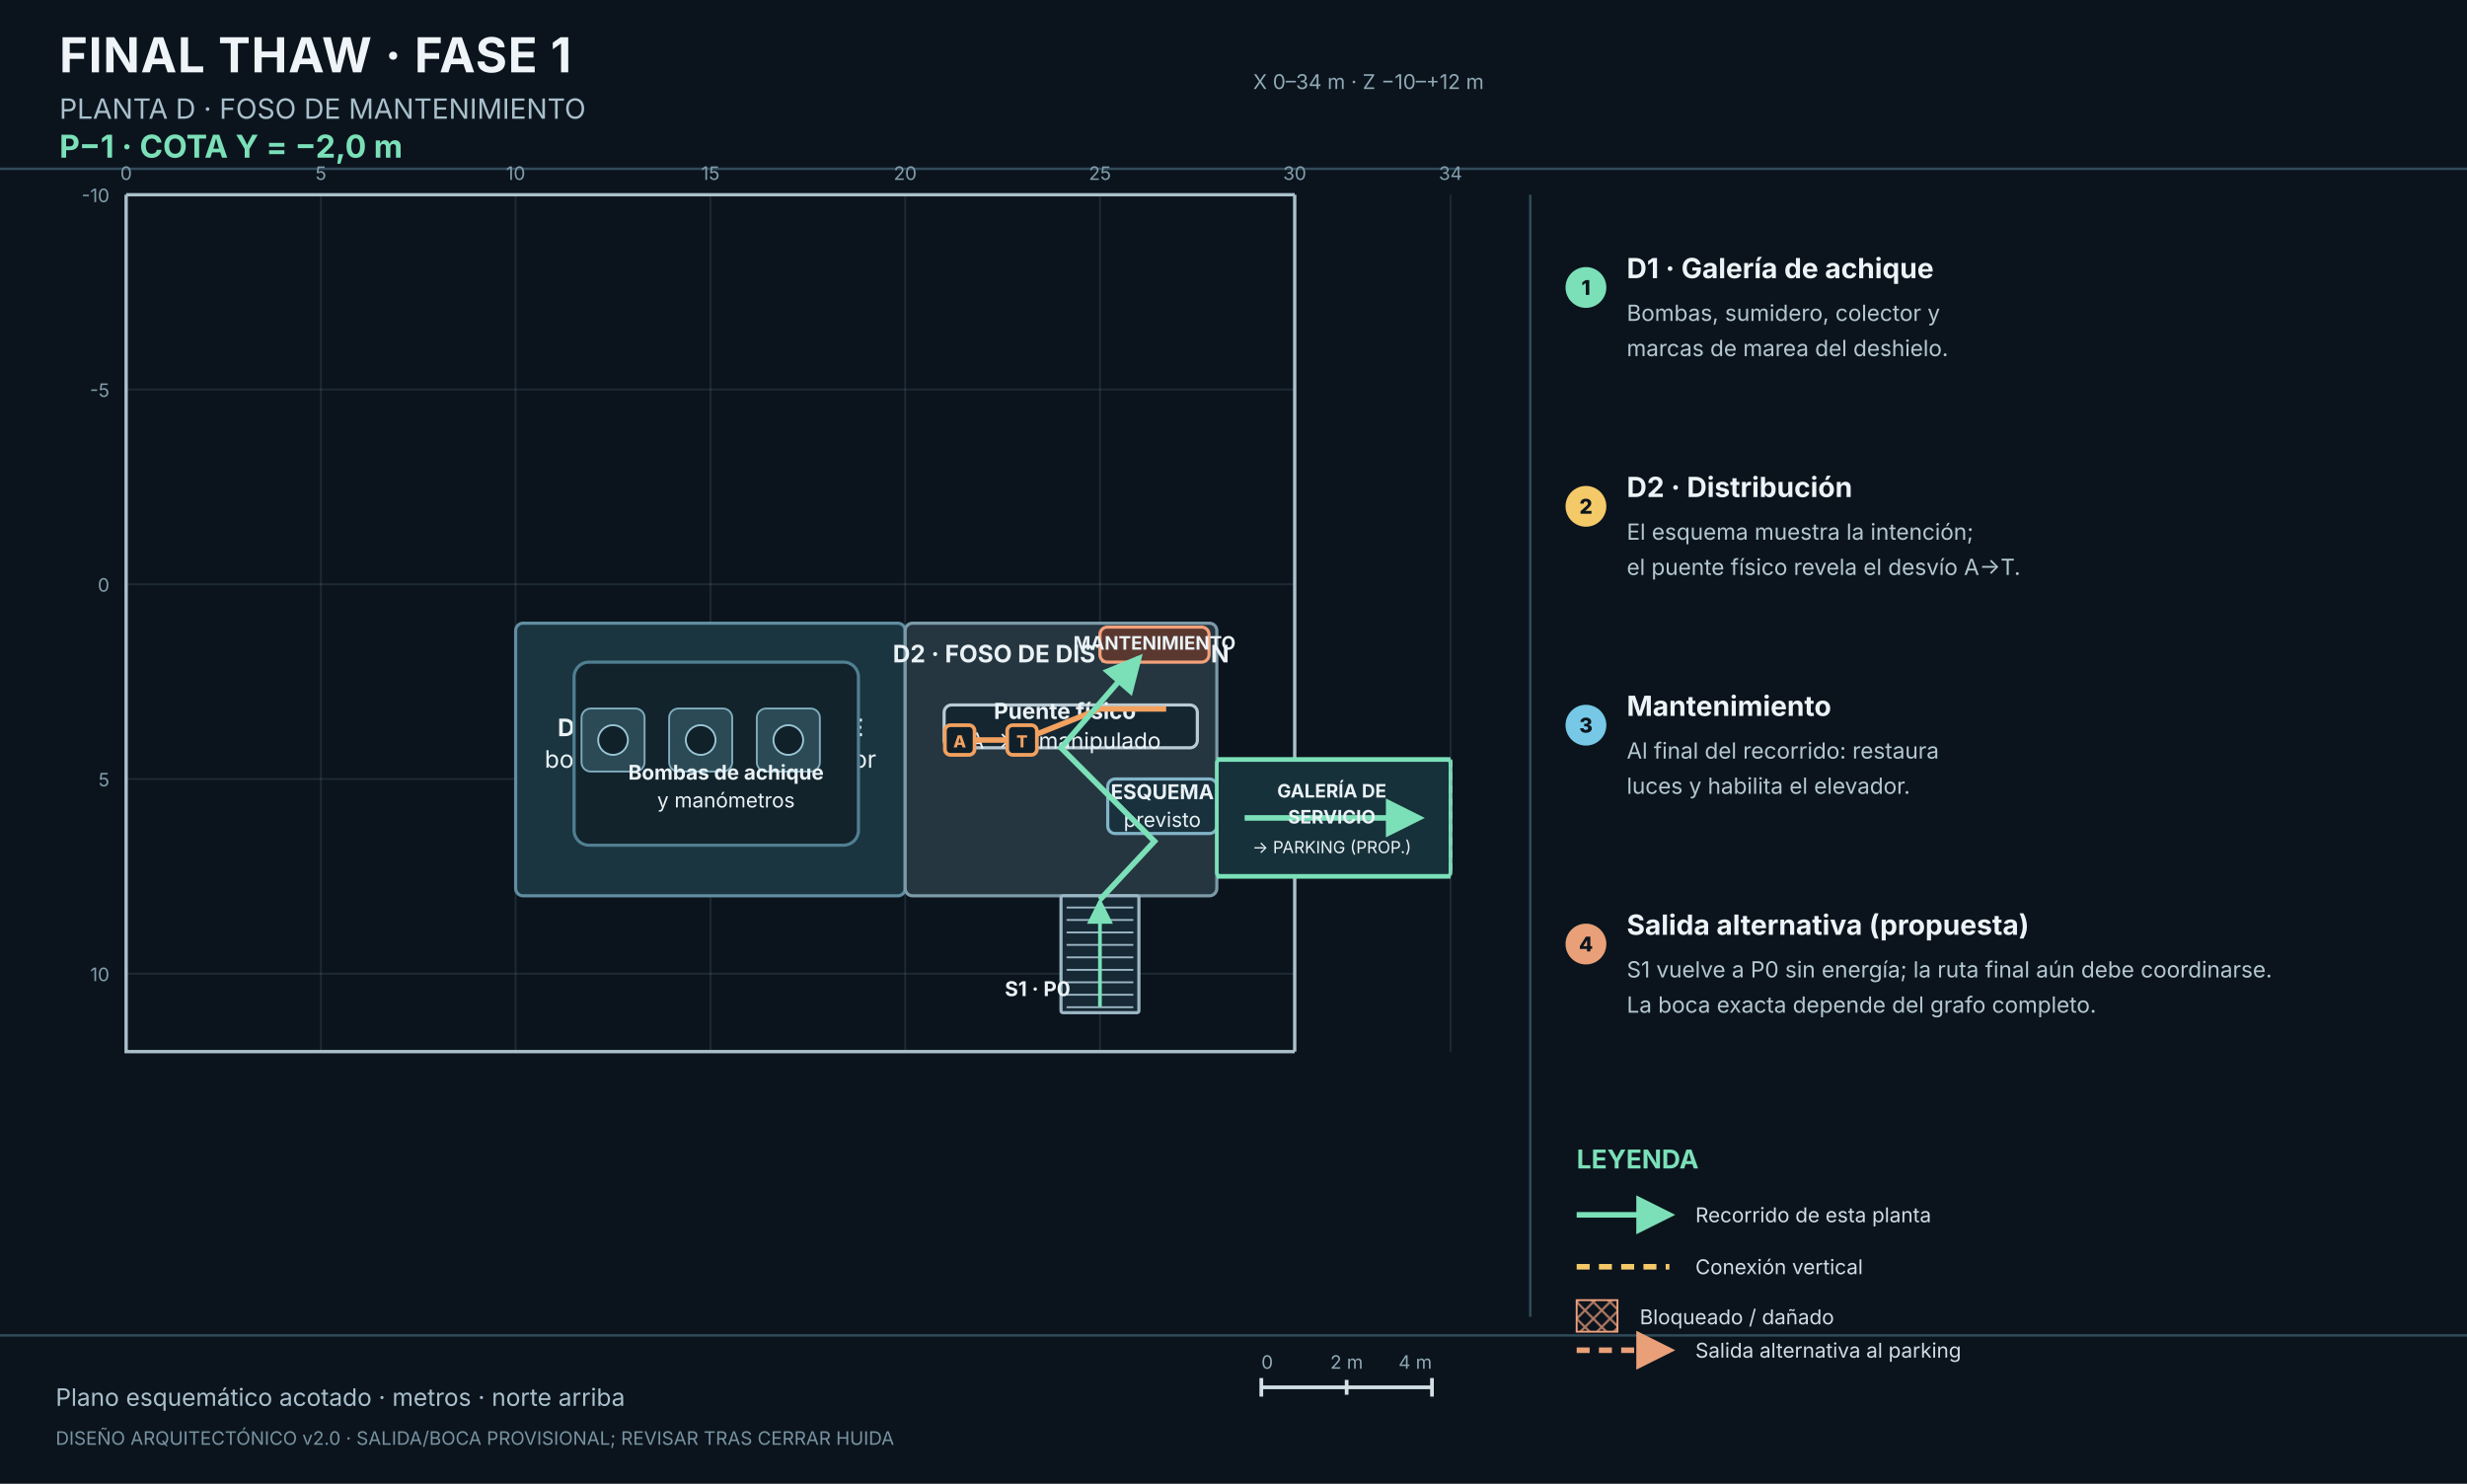
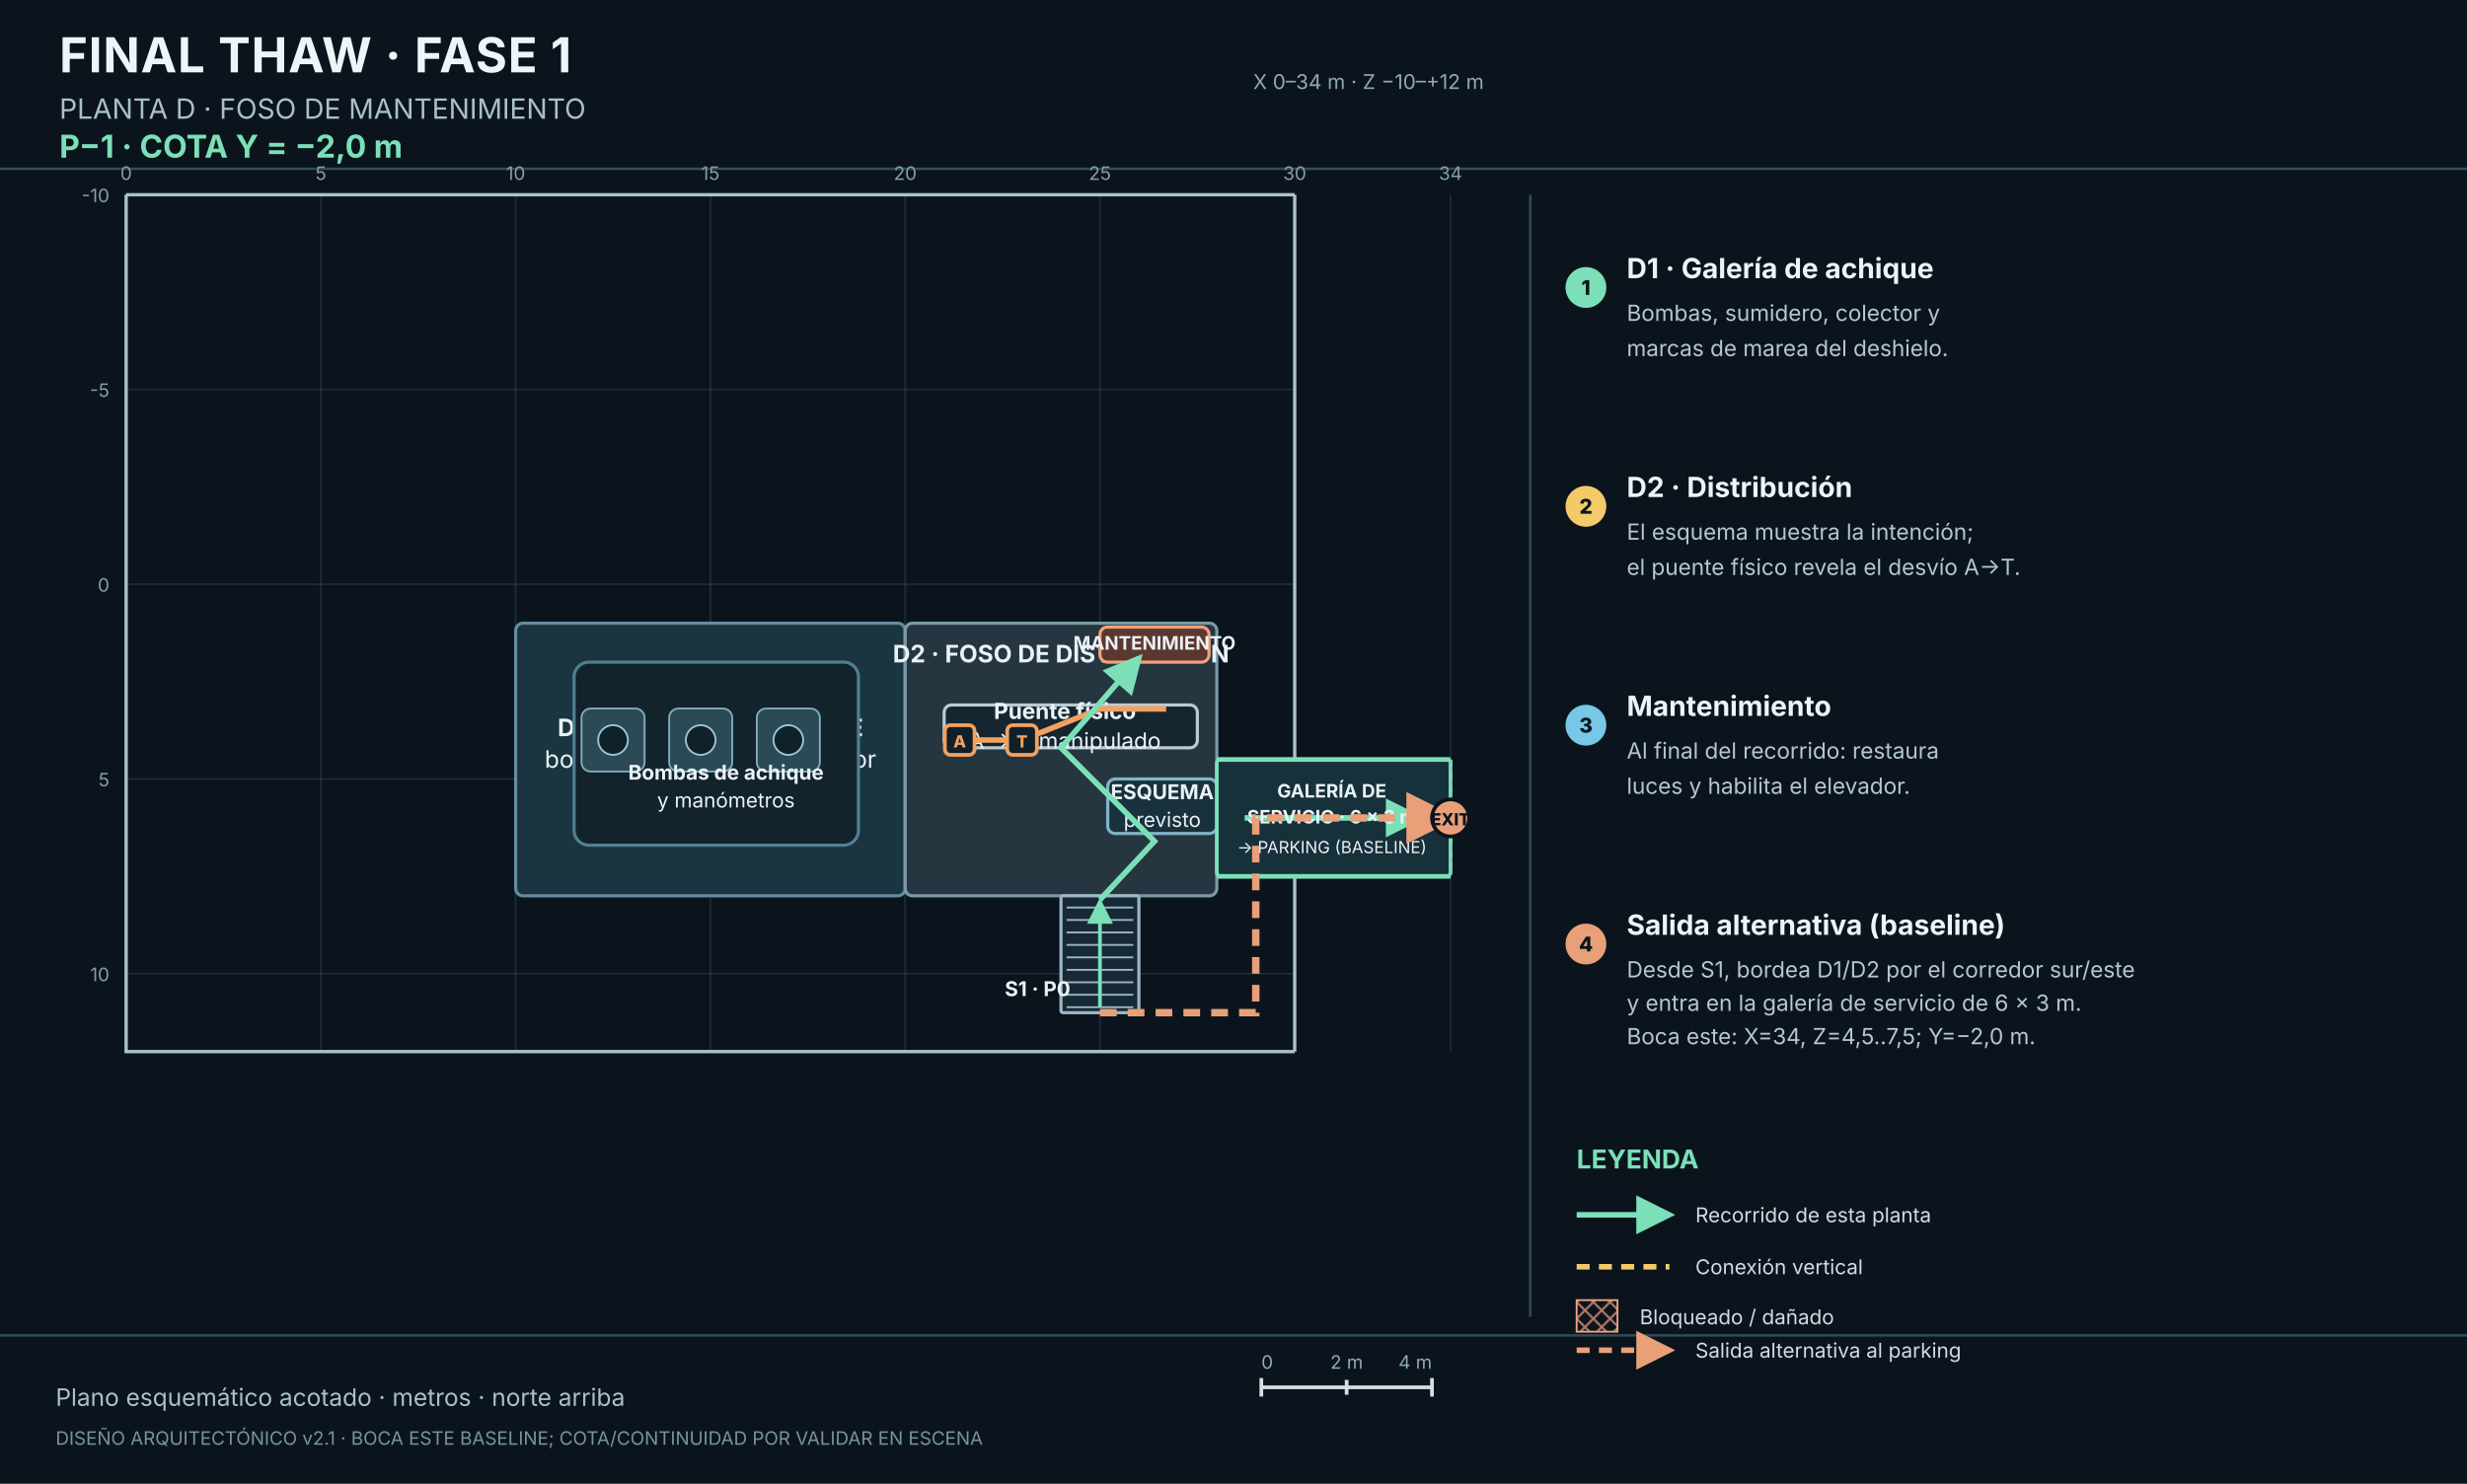
<svg xmlns="http://www.w3.org/2000/svg" viewBox="0 0 1330 800" role="img" aria-label="PLANTA D · FOSO DE MANTENIMIENTO">
  <defs>
    <marker id="arrow" viewBox="0 0 10 10" refX="8.5" refY="5" markerWidth="7" markerHeight="7" orient="auto">
      <path d="M0,0 L10,5 L0,10 z" fill="#7be0b8" />
    </marker>
    <marker id="vertical" viewBox="0 0 10 10" refX="8.5" refY="5" markerWidth="7" markerHeight="7" orient="auto">
      <path d="M0,0 L10,5 L0,10 z" fill="#f4c968" />
    </marker>
    <marker id="escape" viewBox="0 0 10 10" refX="8.5" refY="5" markerWidth="7" markerHeight="7" orient="auto">
      <path d="M0,0 L10,5 L0,10 z" fill="#e9a078" />
    </marker>
    <pattern id="blocked" width="9" height="9" patternUnits="userSpaceOnUse">
      <path d="M0,0L9,9M9,0L0,9" stroke="#efa17e" stroke-width="1.2" opacity=".7" />
    </pattern>
    <pattern id="void" width="12" height="12" patternUnits="userSpaceOnUse">
      <path d="M0,0L12,12M12,0L0,12" stroke="#64808e" stroke-width="1" opacity=".45" />
    </pattern>
  </defs>
  <style>text{font-family:Inter,Arial,sans-serif}.title{font-size:26px;font-weight:750;fill:#eef4f7;letter-spacing:.5px}.sub{font-size:15px;fill:#a9c0cc}.level{font-size:17px;font-weight:750;fill:#7be0b8}.room{font-size:13px;fill:#eaf2f6}.small{font-size:11px;fill:#d0dde4}.muted{font-size:11px;fill:#8fa9b5}</style>
  <rect width="1330" height="800" fill="#0b141d" />
  <path d="M0 91H1330M825 105V710M0 720H1330" stroke="#324b5a" stroke-width="1.3" />
  <text x="32" y="39" class="title">FINAL THAW · FASE 1</text>
  <text x="32" y="64" class="sub">PLANTA D · FOSO DE MANTENIMIENTO</text>
  <text x="32" y="85" class="level">P−1 · COTA Y = −2,0 m</text>
  <text x="800" y="48" text-anchor="end" class="muted">X 0–34 m · Z −10–+12 m</text>
  <line x1="68" y1="105" x2="68" y2="567" stroke="#7895a6" opacity=".17" />
  <text x="68" y="97" font-size="10" text-anchor="middle" fill="#839eac">0</text>
  <line x1="173" y1="105" x2="173" y2="567" stroke="#7895a6" opacity=".17" />
  <text x="173" y="97" font-size="10" text-anchor="middle" fill="#839eac">5</text>
  <line x1="278" y1="105" x2="278" y2="567" stroke="#7895a6" opacity=".17" />
  <text x="278" y="97" font-size="10" text-anchor="middle" fill="#839eac">10</text>
  <line x1="383" y1="105" x2="383" y2="567" stroke="#7895a6" opacity=".17" />
  <text x="383" y="97" font-size="10" text-anchor="middle" fill="#839eac">15</text>
  <line x1="488" y1="105" x2="488" y2="567" stroke="#7895a6" opacity=".17" />
  <text x="488" y="97" font-size="10" text-anchor="middle" fill="#839eac">20</text>
  <line x1="593" y1="105" x2="593" y2="567" stroke="#7895a6" opacity=".17" />
  <text x="593" y="97" font-size="10" text-anchor="middle" fill="#839eac">25</text>
  <line x1="698" y1="105" x2="698" y2="567" stroke="#7895a6" opacity=".17" />
  <text x="698" y="97" font-size="10" text-anchor="middle" fill="#839eac">30</text>
  <line x1="68" y1="105" x2="698" y2="105" stroke="#7895a6" opacity=".17" />
  <text x="59" y="109" font-size="10" text-anchor="end" fill="#839eac">-10</text>
  <line x1="68" y1="210" x2="698" y2="210" stroke="#7895a6" opacity=".17" />
  <text x="59" y="214" font-size="10" text-anchor="end" fill="#839eac">-5</text>
  <line x1="68" y1="315" x2="698" y2="315" stroke="#7895a6" opacity=".17" />
  <text x="59" y="319" font-size="10" text-anchor="end" fill="#839eac">0</text>
  <line x1="68" y1="420" x2="698" y2="420" stroke="#7895a6" opacity=".17" />
  <text x="59" y="424" font-size="10" text-anchor="end" fill="#839eac">5</text>
  <line x1="68" y1="525" x2="698" y2="525" stroke="#7895a6" opacity=".17" />
  <text x="59" y="529" font-size="10" text-anchor="end" fill="#839eac">10</text>
  <path d="M68 105H698 M68 105V567H698 M698 105V409.5 M698 472.5V567" fill="none" stroke="#abc1cc" stroke-width="1.8" />
  <rect x="278" y="336" width="210" height="147" rx="4" fill="#1a3540" stroke="#618da1" stroke-width="1.7" />
  <text x="383" y="396.933" text-anchor="middle" font-size="13" font-family="Inter,Arial,sans-serif" font-weight="700" fill="#eaf2f6">D1 · GALERÍA DE ACHIQUE</text>
  <text x="383" y="413.933" text-anchor="middle" font-size="13" font-family="Inter,Arial,sans-serif" font-weight="400" fill="#eaf2f6">bombas · sumidero · colector</text>
  <rect x="488" y="336" width="168" height="147" rx="4" fill="#253640" stroke="#7d9aa8" stroke-width="1.7" />
  <text x="572" y="357.133" text-anchor="middle" font-size="13" font-family="Inter,Arial,sans-serif" font-weight="700" fill="#eaf2f6">D2 · FOSO DE DISTRIBUCIÓN</text>
  <rect x="309.5" y="357" width="153.3" height="98.7" rx="8" fill="#12232c" stroke="#507f91" stroke-width="1.7" />
  <rect x="313.5" y="382" width="34" height="34" rx="5" fill="#2c4a56" stroke="#80adbe" />
  <circle cx="330.5" cy="399" r="8" fill="#11212a" stroke="#9ac6d6" />
  <rect x="360.75" y="382" width="34" height="34" rx="5" fill="#2c4a56" stroke="#80adbe" />
  <circle cx="377.75" cy="399" r="8" fill="#11212a" stroke="#9ac6d6" />
  <rect x="408" y="382" width="34" height="34" rx="5" fill="#2c4a56" stroke="#80adbe" />
  <circle cx="425" cy="399" r="8" fill="#11212a" stroke="#9ac6d6" />
  <text x="391.4" y="420.367" text-anchor="middle" font-size="11" font-family="Inter,Arial,sans-serif" font-weight="700" fill="#eaf2f6">Bombas de achique</text>
  <text x="391.4" y="435.367" text-anchor="middle" font-size="11" font-family="Inter,Arial,sans-serif" font-weight="400" fill="#eaf2f6">y manómetros</text>
  <rect x="509" y="380.1" width="136.5" height="23.1" rx="4" fill="#152631" stroke="#b9cbd4" stroke-width="1.7" />
  <text x="574.1" y="387.65" text-anchor="middle" font-size="12" font-family="Inter,Arial,sans-serif" font-weight="700" fill="#eaf2f6">Puente físico</text>
  <text x="574.1" y="403.65" text-anchor="middle" font-size="12" font-family="Inter,Arial,sans-serif" font-weight="400" fill="#eaf2f6">A → T manipulado</text>
  <path d="M517.4 399 L551 399 L593 382.2 L628.7 382.2" fill="none" stroke="#f2a15f" stroke-width="3" />
  <rect x="509.4" y="391" width="16" height="16" rx="3" fill="#10202a" stroke="#f2a15f" stroke-width="2" />
  <text x="517.4" y="403" text-anchor="middle" font-size="9" font-family="Inter,Arial,sans-serif" font-weight="800" fill="#f2a15f">A</text>
  <rect x="543" y="391" width="16" height="16" rx="3" fill="#10202a" stroke="#f2a15f" stroke-width="2" />
  <text x="551" y="403" text-anchor="middle" font-size="9" font-family="Inter,Arial,sans-serif" font-weight="800" fill="#f2a15f">T</text>
  <rect x="597.2" y="420" width="58.8" height="29.4" rx="4" fill="#18313d" stroke="#83b4c8" stroke-width="1.7" />
  <text x="626.6" y="430.867" text-anchor="middle" font-size="11" font-family="Inter,Arial,sans-serif" font-weight="700" fill="#eaf2f6">ESQUEMA</text>
  <text x="626.6" y="445.867" text-anchor="middle" font-size="11" font-family="Inter,Arial,sans-serif" font-weight="400" fill="#eaf2f6">previsto</text>
  <rect x="593" y="338.1" width="58.8" height="18.9" rx="4" fill="#5a3830" stroke="#f4a17b" stroke-width="1.7" />
  <text x="622.4" y="350.253" text-anchor="middle" font-size="10" font-family="Inter,Arial,sans-serif" font-weight="700" fill="#eaf2f6">MANTENIMIENTO</text>
  <rect x="572" y="483" width="42" height="63" rx="1" fill="#162934" stroke="#9db7c5" stroke-width="1.7" />
  <line x1="575" y1="489.3" x2="611" y2="489.3" stroke="#9db7c5" stroke-width="1" />
  <line x1="575" y1="496.02" x2="611" y2="496.02" stroke="#9db7c5" stroke-width="1" />
  <line x1="575" y1="502.74" x2="611" y2="502.74" stroke="#9db7c5" stroke-width="1" />
  <line x1="575" y1="509.46" x2="611" y2="509.46" stroke="#9db7c5" stroke-width="1" />
  <line x1="575" y1="516.18" x2="611" y2="516.18" stroke="#9db7c5" stroke-width="1" />
  <line x1="575" y1="522.9" x2="611" y2="522.9" stroke="#9db7c5" stroke-width="1" />
  <line x1="575" y1="529.62" x2="611" y2="529.62" stroke="#9db7c5" stroke-width="1" />
  <line x1="575" y1="536.34" x2="611" y2="536.34" stroke="#9db7c5" stroke-width="1" />
  <line x1="575" y1="543.06" x2="611" y2="543.06" stroke="#9db7c5" stroke-width="1" />
  <polyline points="593,542.85 593,486.15" fill="none" stroke="#7be0b8" stroke-width="2" marker-end="url(#arrow)" />
  <text x="559.4" y="537.067" text-anchor="middle" font-size="11" font-family="Inter,Arial,sans-serif" font-weight="700" fill="#eaf2f6">S1 · P0</text>
  <polyline points="593,485.1 622.4,453.6 572,403.2 614,354.9" fill="none" stroke="#7be0b8" stroke-width="3" marker-end="url(#arrow)" />
  <circle cx="855" cy="155" r="11" fill="#7be0b8" />
  <text x="855" y="159" font-size="11" text-anchor="middle" font-weight="800" fill="#0b151d">1</text>
  <text x="877" y="150" font-size="15" font-weight="700" fill="#edf4f7">D1 · Galería de achique</text>
  <text x="877" y="173" font-size="12" fill="#b4c7d1">Bombas, sumidero, colector y</text>
  <text x="877" y="192" font-size="12" fill="#b4c7d1">marcas de marea del deshielo.</text>
  <circle cx="855" cy="273" r="11" fill="#f4c968" />
  <text x="855" y="277" font-size="11" text-anchor="middle" font-weight="800" fill="#0b151d">2</text>
  <text x="877" y="268" font-size="15" font-weight="700" fill="#edf4f7">D2 · Distribución</text>
  <text x="877" y="291" font-size="12" fill="#b4c7d1">El esquema muestra la intención;</text>
  <text x="877" y="310" font-size="12" fill="#b4c7d1">el puente físico revela el desvío A→T.</text>
  <circle cx="855" cy="391" r="11" fill="#76c8e6" />
  <text x="855" y="395" font-size="11" text-anchor="middle" font-weight="800" fill="#0b151d">3</text>
  <text x="877" y="386" font-size="15" font-weight="700" fill="#edf4f7">Mantenimiento</text>
  <text x="877" y="409" font-size="12" fill="#b4c7d1">Al final del recorrido: restaura</text>
  <text x="877" y="428" font-size="12" fill="#b4c7d1">luces y habilita el elevador.</text>
  <circle cx="855" cy="509" r="11" fill="#e9a078" />
  <text x="855" y="513" font-size="11" text-anchor="middle" font-weight="800" fill="#0b151d">4</text>
-   <text x="877" y="504" font-size="15" font-weight="700" fill="#edf4f7">Salida alternativa (propuesta)</text>
-   <text x="877" y="527" font-size="12" fill="#b4c7d1">S1 vuelve a P0 sin energía; la ruta final aún debe coordinarse.</text>
-   <text x="877" y="546" font-size="12" fill="#b4c7d1">La boca exacta depende del grafo completo.</text>
+   <text x="877" y="504" font-size="15" font-weight="700" fill="#edf4f7">Salida alternativa (baseline)</text>
+   <text x="877" y="527" font-size="12" fill="#b4c7d1">Desde S1, bordea D1/D2 por el corredor sur/este</text>
+   <text x="877" y="545" font-size="12" fill="#b4c7d1">y entra en la galería de servicio de 6 × 3 m.</text>
+   <text x="877" y="563" font-size="12" fill="#b4c7d1">Boca este: X=34, Z=4,5..7,5; Y=−2,0 m.</text>
  <rect x="656" y="409.5" width="126" height="63" rx="2" fill="#17313a" stroke="#7be0b8" stroke-width="2" />
  <path d="M656 409.5H782 M656 472.5H782" stroke="#7be0b8" stroke-width="2.5" />
  <path d="M671 441H765" stroke="#7be0b8" stroke-width="3" marker-end="url(#arrow)" />
  <text x="718" y="430" text-anchor="middle" font-size="10" font-weight="700" fill="#eaf2f6">GALERÍA DE</text>
-   <text x="718" y="444" text-anchor="middle" font-size="10" font-weight="700" fill="#eaf2f6">SERVICIO</text>
-   <text x="718" y="460" text-anchor="middle" font-size="9" fill="#eaf2f6">→ PARKING (PROP.)</text>
+   <text x="718" y="444" text-anchor="middle" font-size="10" font-weight="700" fill="#eaf2f6">SERVICIO · 6 × 3 m</text>
+   <text x="718" y="460" text-anchor="middle" font-size="9" fill="#eaf2f6">→ PARKING (BASELINE)</text>
  <line x1="782" y1="409.5" x2="782" y2="472.5" stroke="#7be0b8" stroke-width="2" stroke-dasharray="4 3" />
  <line x1="782" y1="105" x2="782" y2="567" stroke="#7895a6" opacity=".17" />
  <text x="782" y="97" font-size="10" text-anchor="middle" fill="#839eac">34</text>
+   <polyline points="593,546 677,546 677,441 782,441" fill="none" stroke="#e9a078" stroke-width="4" stroke-dasharray="9 6" marker-end="url(#escape)" />
+   <circle cx="782" cy="441" r="10" fill="#e9a078" stroke="#0b141d" stroke-width="2" />
+   <text x="782" y="445" text-anchor="middle" font-size="9" font-weight="800" fill="#0b141d">EXIT</text>
  <g transform="translate(850 630)">
    <text x="0" y="0" font-size="14" font-weight="750" fill="#7be0b8">LEYENDA</text>
    <line x1="0" y1="25" x2="50" y2="25" stroke="#7be0b8" stroke-width="3" marker-end="url(#arrow)" />
    <text x="64" y="29" class="small">Recorrido de esta planta</text>
    <line x1="0" y1="53" x2="50" y2="53" stroke="#f4c968" stroke-width="3" stroke-dasharray="7 5" />
    <text x="64" y="57" class="small">Conexión vertical</text>
    <rect x="0" y="71" width="22" height="17" fill="url(#blocked)" stroke="#efa17e" />
    <text x="34" y="84" class="small">Bloqueado / dañado</text>
    <line x1="0" y1="98" x2="50" y2="98" stroke="#e9a078" stroke-width="3" stroke-dasharray="7 5" marker-end="url(#escape)" />
    <text x="64" y="102" class="small">Salida alternativa al parking</text>
  </g>
  <text x="30" y="758" font-size="13" fill="#a9c0cc">Plano esquemático acotado · metros · norte arriba</text>
-   <text x="30" y="779" font-size="10" fill="#7893a1">DISEÑO ARQUITECTÓNICO v2.0 · SALIDA/BOCA PROVISIONAL; REVISAR TRAS CERRAR HUIDA</text>
+   <text x="30" y="779" font-size="10" fill="#7893a1">DISEÑO ARQUITECTÓNICO v2.1 · BOCA ESTE BASELINE; COTA/CONTINUIDAD POR VALIDAR EN ESCENA</text>
  <path d="M680 748H772M680 743V753M726 744V752M772 743V753" stroke="#d3e0e6" stroke-width="2" />
  <text x="680" y="738" font-size="10" fill="#8fa9b5">0</text>
  <text x="726" y="738" font-size="10" text-anchor="middle" fill="#8fa9b5">2 m</text>
  <text x="772" y="738" font-size="10" text-anchor="end" fill="#8fa9b5">4 m</text>
</svg>
